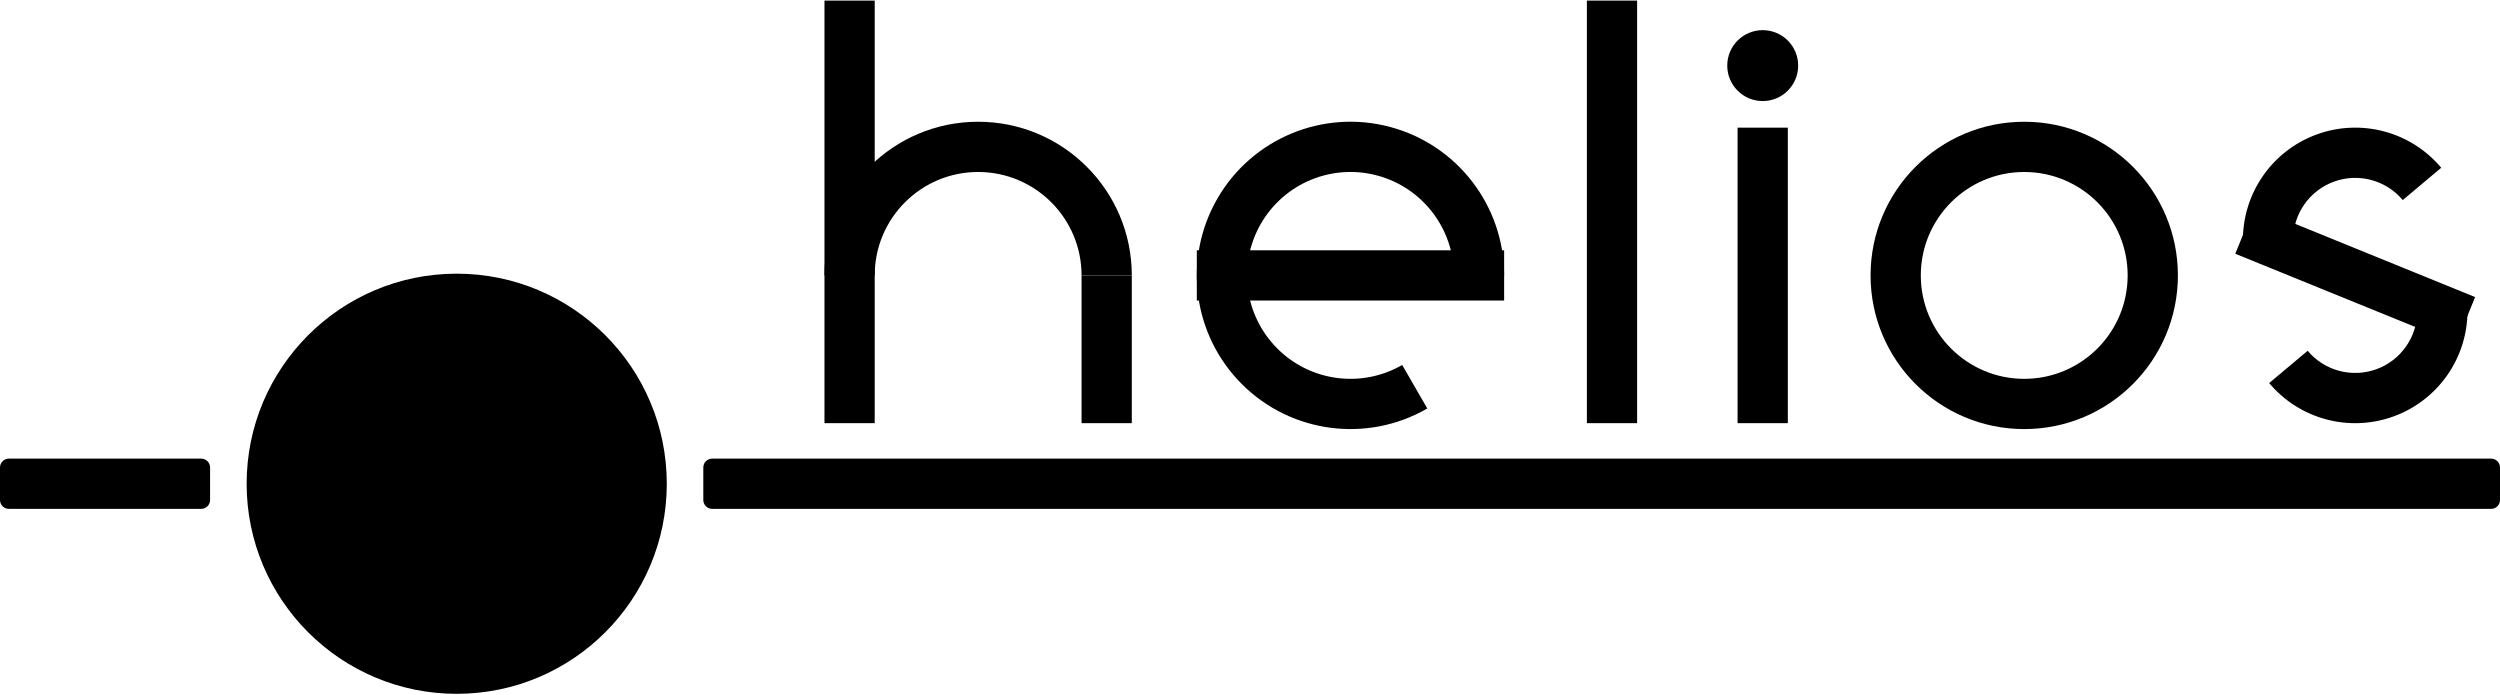
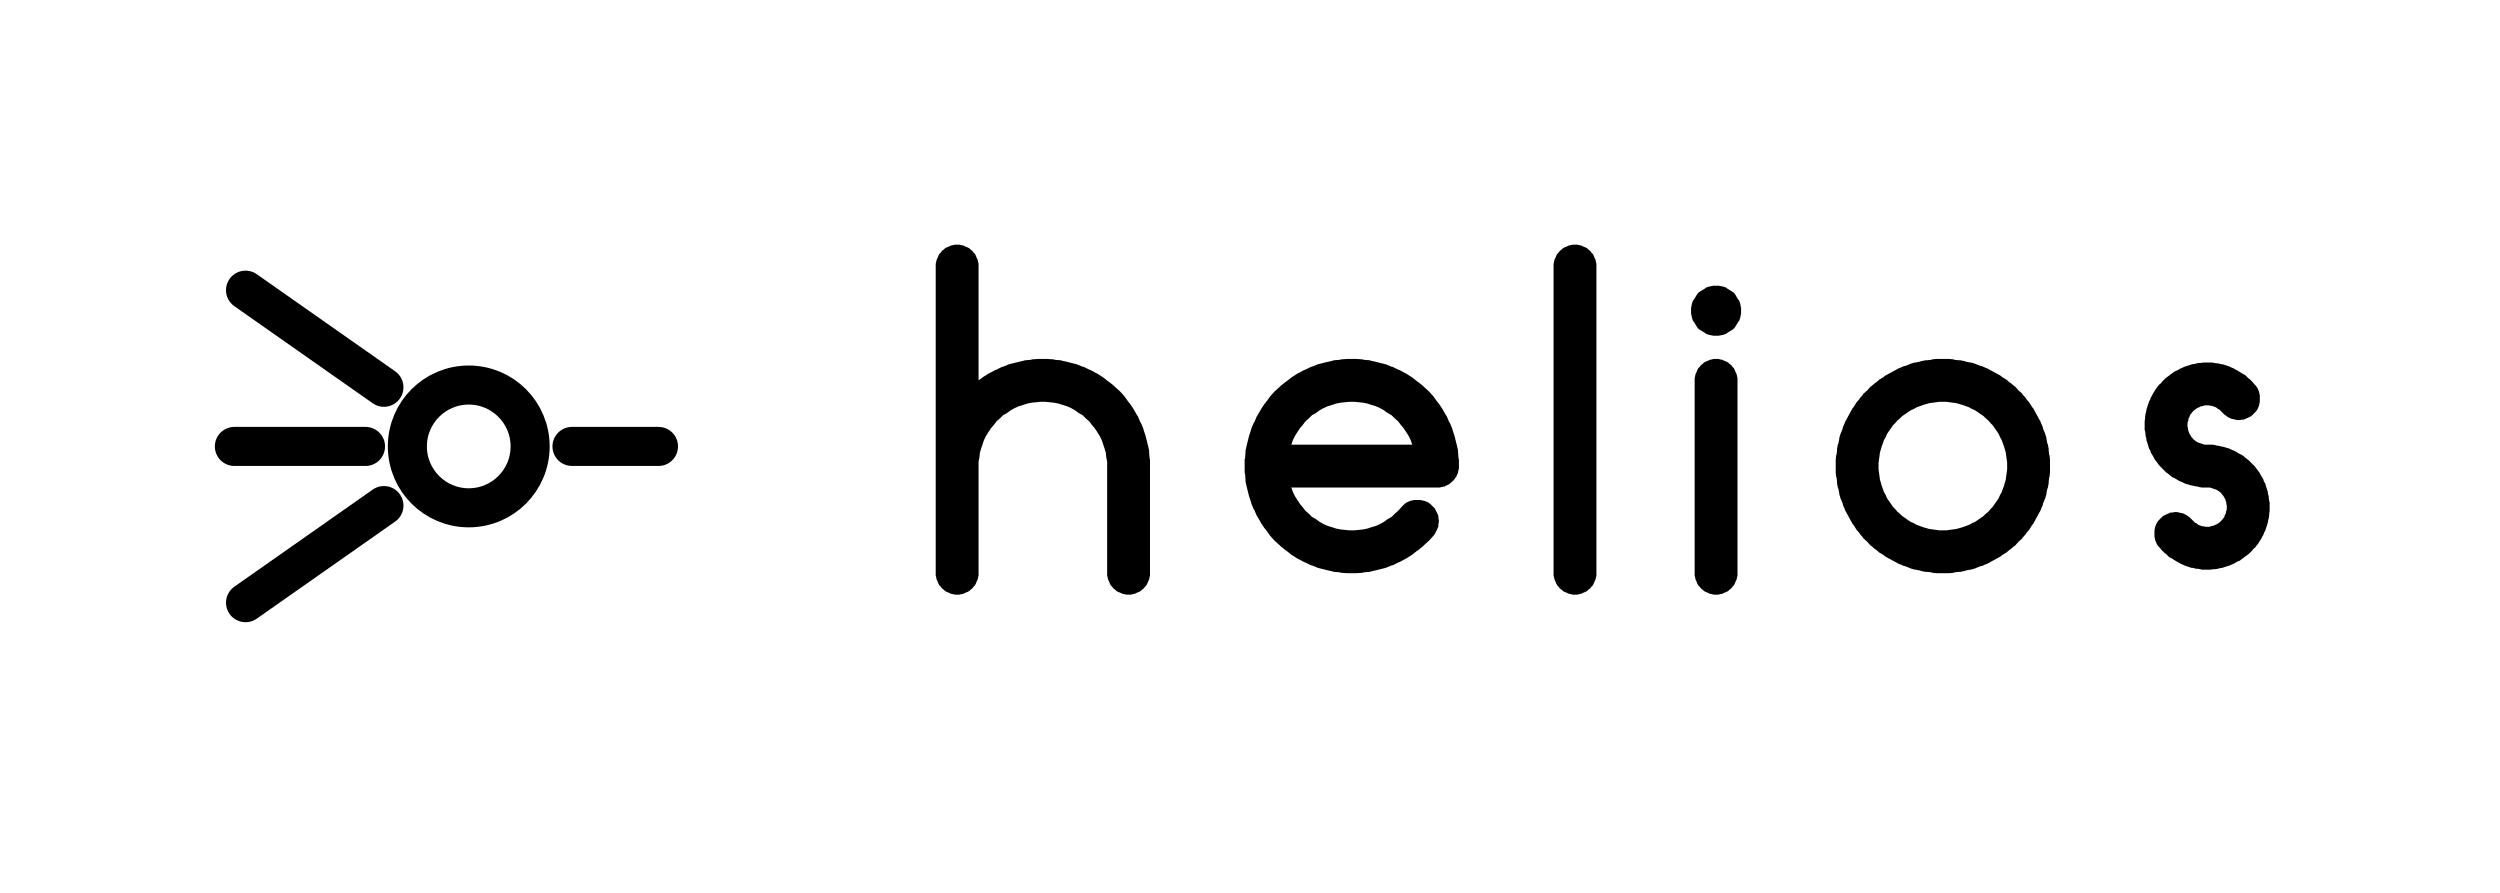
- <svg xmlns="http://www.w3.org/2000/svg" viewBox="0 0 846.0 234.6" width="846" height="235">
-   <rect x="0" y="155.00" width="71.09" height="17.0" rx="3" fill="#000000" />
-   <rect x="238.00" y="155.00" width="608.00" height="17.0" rx="3" fill="#000000" />
-   <circle cx="154.55" cy="163.50" r="71.09" fill="#000000" />
-   <g transform="translate(262.00,0)">
-     <path fill="#000000" d="M 17.00 0.00 h 17.00 v 143.00 h -17.00 Z" />
-     <path fill="#000000" d="M 17.00 93.00 A 52.00 52.00 0 0 1 121.00 93.00 L 104.00 93.00 A 35.00 35.00 0 0 0 34.00 93.00 Z" />
-     <path fill="#000000" d="M 104.00 93.00 h 17.00 v 50.00 h -17.00 Z" />
-     <path fill="#000000" d="M 247.00 93.00 A 52.00 52.00 0 1 0 221.00 138.03 L 212.50 123.31 A 35.00 35.00 0 1 1 230.00 93.00 Z" />
-     <path fill="#000000" d="M 143.00 84.50 h 104.00 v 17.00 h -104.00 Z" />
-     <path fill="#000000" d="M 275.00 0.00 h 17.00 v 143.00 h -17.00 Z" />
-     <path fill="#000000" d="M 326.00 43.00 h 17.00 v 100.00 h -17.00 Z" />
-     <path fill="#000000" d="M 371.00 93.00 A 52.00 52.00 0 1 1 475.00 93.00 A 52.00 52.00 0 1 1 371.00 93.00 Z M 388.00 93.00 A 35.00 35.00 0 1 0 458.00 93.00 A 35.00 35.00 0 1 0 388.00 93.00 Z" />
-     <path fill="#000000" d="M 564.11 56.57 A 38.00 38.00 0 0 0 497.00 81.00 L 514.00 81.00 A 21.00 21.00 0 0 1 551.09 67.50 Z" />
-     <path fill="#000000" d="M 494.42 85.67 L 569.17 116.08 L 575.58 100.33 L 500.83 69.92 Z" />
-     <path fill="#000000" d="M 573.00 105.00 A 38.00 38.00 0 0 1 505.89 129.43 L 518.91 118.50 A 21.00 21.00 0 0 0 556.00 105.00 Z" />
-     <circle cx="334.50" cy="22" r="12" fill="#000000" />
+ <svg xmlns="http://www.w3.org/2000/svg" viewBox="0 0 560 200">
+   <g transform="translate(40,40.0) scale(1.25)">
+     <circle cx="52" cy="48" r="11" fill="none" stroke="#000000" stroke-width="7" />
+     <path d="M12 20 36.8 37.4M10 48 33.5 48M12 76 36.8 58.6" fill="none" stroke="#000000" stroke-width="7" stroke-linecap="round" stroke-linejoin="round" />
+     <path d="M70.5 48 86 48" fill="none" stroke="#000000" stroke-width="7" stroke-linecap="round" stroke-linejoin="round" />
+   </g>
+   <g fill="#000000" transform="translate(200,128.4)">
+     <g transform="translate(0.00,0) scale(0.1,-0.1)">
+       <path d="M96 -5V0V688V693L97 697L98 702L100 706L102 711L104 715L107 718L110 722L114 725L117 728L121 730L126 732L130 734L135 735L139 736H144H149L153 735L158 734L162 732L167 730L171 728L174 725L178 722L181 718L184 715L186 711L188 706L190 702L191 697L192 693V688V432L200 438L203 440L214 447L218 449L229 455L232 456L244 462L248 463L260 468L264 469L276 472L280 473L293 476L296 477L309 478L312 479L326 480H329H343H346L360 479L363 478L376 477L379 476L392 473L396 472L408 469L412 468L424 463L428 462L440 456L443 455L454 449L458 447L469 440L472 438L482 430L485 428L495 420L498 417L508 408L510 406L519 396L521 393L529 382L531 380L539 368L540 366L547 354L549 351L554 339L556 336L561 324L562 320L566 308L567 304L570 292L571 288L574 275V272L575 258L576 255V242V241V240V0V-5L575 -9L574 -14L572 -18L570 -23L568 -27L565 -30L562 -34L558 -37L555 -40L551 -42L546 -44L542 -46L537 -47L533 -48H528H523L519 -47L514 -46L510 -44L505 -42L501 -40L498 -37L494 -34L491 -30L488 -27L486 -23L484 -18L482 -14L481 -9L480 -5V0V239V250L478 260L477 270L474 280L471 289L468 298L463 308L458 316L452 325L446 332L440 340L432 347L425 354L416 359L408 365L399 370L390 374L380 377L371 380L361 382L351 383L341 384H331L321 383L311 382L301 380L292 377L282 374L273 370L264 365L256 359L247 354L240 347L232 340L226 332L220 325L214 316L209 308L204 298L201 289L198 280L195 270L194 260L192 250V239V0V-5L191 -9L190 -14L188 -18L186 -23L184 -27L181 -30L178 -34L174 -37L171 -40L167 -42L162 -44L158 -46L153 -47L149 -48H144H139L135 -47L130 -46L126 -44L121 -42L117 -40L114 -37L110 -34L107 -30L104 -27L102 -23L100 -18L98 -14L97 -9Z" />
+     </g>
+     <g transform="translate(69.20,0) scale(0.1,-0.1)">
+       <path d="M96 240V242V255L97 258L98 272V275L101 288L102 292L105 304L106 308L110 320L111 324L116 336L118 339L123 351L125 354L132 366L133 368L141 380L143 382L151 393L153 396L162 406L164 408L174 417L177 420L187 428L190 430L200 438L203 440L214 447L218 449L229 455L232 456L244 462L248 463L260 468L264 469L276 472L280 473L293 476L296 477L309 478L312 479L326 480H329H343H346L360 479L363 478L376 477L379 476L392 473L396 472L408 469L412 468L424 463L428 462L440 456L443 455L454 449L458 447L469 440L472 438L482 430L485 428L495 420L498 417L508 408L510 406L519 396L521 393L529 382L531 380L539 368L540 366L547 354L549 351L554 339L556 336L561 324L562 320L566 308L567 304L570 292L571 288L574 275V272L575 258L576 255V242V241V240V238V237V236V235V234L575 232V231V229L574 228V227V226V225L573 223V222H572V220L571 219V218L570 217V216L569 215L568 214V213L567 212L566 211V210H565L564 208L563 207H562V206L561 205L560 204H559L558 203L557 202L556 201L555 200L553 199L552 198H551L549 197L548 196H547H546L545 195L544 194H543H542H540L539 193H538H537H536L534 192H533H531H530H529H528H200L201 191L204 182L209 172L214 164L220 155L226 148L232 140L240 133L247 126L256 121L264 115L273 110L282 106L292 103L301 100L311 98L321 97L331 96H341L351 97L361 98L371 100L380 103L390 106L399 110L408 115L416 121L425 126L432 133L440 140L448 149L451 152L454 155L458 158L462 160L467 162L471 163L476 164H480H485H490L494 163L499 162L504 160L508 158L512 155L515 152L518 149L522 145L524 141L526 137L528 133L530 128V124L531 119V114L530 110V105L528 100L526 96L524 92L522 88L519 84L510 74L508 72L498 63L495 60L485 52L482 50L472 42L469 40L458 33L454 31L443 25L440 24L428 18L424 17L412 12L408 11L396 8L392 7L379 4L376 3L363 2L360 1L346 0H343H329H326L312 1L309 2L296 3L293 4L280 7L276 8L264 11L260 12L248 17L244 18L232 24L229 25L218 31L214 33L203 40L200 42L190 50L187 52L177 60L174 63L164 72L162 74L153 84L151 87L143 98L141 100L133 112L132 114L125 126L123 129L118 141L116 144L111 156L110 160L106 172L105 176L102 188L101 192L98 205V208L97 222L96 225V238ZM200 288H472L471 289L468 298L463 308L458 316L452 325L446 332L440 340L432 347L425 354L416 359L408 365L399 370L390 374L380 377L371 380L361 382L351 383L341 384H331L321 383L311 382L301 380L292 377L282 374L273 370L264 365L256 359L247 354L240 347L232 340L226 332L220 325L214 316L209 308L204 298L201 289Z" />
+     </g>
+     <g transform="translate(138.40,0) scale(0.1,-0.1)">
+       <path d="M96 0V688V693L97 697L98 702L100 706L102 711L104 715L107 718L110 722L114 725L117 728L121 730L126 732L130 734L135 735L139 736H144H149L153 735L158 734L162 732L167 730L171 728L174 725L178 722L181 718L184 715L186 711L188 706L190 702L191 697L192 693V688V0V-5L191 -9L190 -14L188 -18L186 -23L184 -27L181 -30L178 -34L174 -37L171 -40L167 -42L162 -44L158 -46L153 -47L149 -48H144H139L135 -47L130 -46L126 -44L121 -42L117 -40L114 -37L110 -34L107 -30L104 -27L102 -23L100 -18L98 -14L97 -9L96 -5Z" />
+     </g>
+     <g transform="translate(169.20,0) scale(0.1,-0.1)">
+       <path d="M208 594V588V582L207 577L206 572L204 566L201 562L198 557L195 552L192 548L188 545L183 542L178 539L174 536L168 534L163 533L158 532H152H146L141 533L136 534L130 536L126 539L121 542L116 545L112 548L109 552L106 557L103 562L100 566L98 572L97 577L96 582V588V594L97 599L98 604L100 610L103 614L106 619L109 624L112 628L116 631L121 634L126 637L130 640L136 642L141 643L146 644H152H158L163 643L168 642L174 640L178 637L183 634L188 631L192 628L195 624L198 619L201 614L204 610L206 604L207 599ZM104 -5V0V432V437L105 441L106 446L108 450L110 455L112 459L115 462L118 466L122 469L125 472L129 474L134 476L138 478L143 479L147 480H152H157L161 479L166 478L170 476L175 474L179 472L182 469L186 466L189 462L192 459L194 455L196 450L198 446L199 441L200 437V432V0V-5L199 -9L198 -14L196 -18L194 -23L192 -27L189 -30L186 -34L182 -37L179 -40L175 -42L170 -44L166 -46L161 -47L157 -48H152H147L143 -47L138 -46L134 -44L129 -42L125 -40L122 -37L118 -34L115 -30L112 -27L110 -23L108 -18L106 -14L105 -9Z" />
+     </g>
+     <g transform="translate(201.60,0) scale(0.1,-0.1)">
+       <path d="M576 241V239V229V226L575 216L574 214L573 204V201L571 191L570 189L568 179V177L565 167L564 165L560 155V153L556 144L555 141L550 132L549 130L544 121L543 119L538 110L536 108L531 100L530 98L523 90L522 88L515 80L514 78L506 71L505 70L498 62L496 61L488 54L486 53L478 46L476 45L468 40L466 38L457 33L455 32L446 27L444 26L435 21L432 20L423 16H421L411 12L409 11L399 8H397L387 6L385 5L375 3H372L362 2L360 1L350 0H347H337H335H325H322L312 1L310 2L300 3H297L287 5L285 6L275 8H273L263 11L261 12L251 16H249L240 20L237 21L228 26L226 27L217 32L215 33L206 38L204 40L196 45L194 46L186 53L184 54L176 61L174 62L167 70L166 71L158 78L157 80L150 88L149 90L142 98L141 100L136 108L134 110L129 119L128 121L123 130L122 132L117 141L116 144L112 153V155L108 165L107 167L104 177V179L102 189L101 191L99 201V204L98 214L97 216L96 226V229V239V241V251V254L97 264L98 266L99 276V279L101 289L102 291L104 301V303L107 313L108 315L112 325V327L116 336L117 339L122 348L123 350L128 359L129 361L134 370L136 372L141 380L142 382L149 390L150 392L157 400L158 402L166 409L167 410L174 418L176 419L184 426L186 427L194 434L196 435L204 440L206 442L215 447L217 448L226 453L228 454L237 459L240 460L249 464H251L261 468L263 469L273 472H275L285 474L287 475L297 477H300L310 478L312 479L322 480H325H335H337H347H350L360 479L362 478L372 477H375L385 475L387 474L397 472H399L409 469L411 468L421 464H423L432 460L435 459L444 454L446 453L455 448L457 447L466 442L468 440L476 435L478 434L486 427L488 426L496 419L498 418L505 410L506 409L514 402L515 400L522 392L523 390L530 382L531 380L536 372L538 370L543 361L544 359L549 350L550 348L555 339L556 336L560 327V325L564 315L565 313L568 303V301L570 291L571 289L573 279V276L574 266L575 264L576 254V251ZM480 240V248L479 255L478 262L477 270L475 277L473 284L470 292L468 298L464 305L461 312L457 318L452 325L448 331L443 336L438 342L432 347L427 352L421 356L414 361L408 365L401 368L394 372L388 374L380 377L373 379L366 381L358 382L351 383L344 384H336H328L321 383L314 382L306 381L299 379L292 377L284 374L278 372L271 368L264 365L258 361L251 356L245 352L240 347L234 342L229 336L224 331L220 325L215 318L211 312L208 305L204 298L202 292L199 284L197 277L195 270L194 262L193 255L192 248V240V232L193 225L194 218L195 210L197 203L199 196L202 188L204 182L208 175L211 168L215 162L220 155L224 149L229 144L234 138L240 133L245 128L251 124L258 119L264 115L271 112L278 108L284 106L292 103L299 101L306 99L314 98L321 97L328 96H336H344L351 97L358 98L366 99L373 101L380 103L388 106L394 108L401 112L408 115L414 119L421 124L427 128L432 133L438 138L443 144L448 149L452 155L457 162L461 168L464 175L468 182L470 188L473 196L475 203L477 210L478 218L479 225L480 232Z" />
+     </g>
+     <g transform="translate(270.80,0) scale(0.1,-0.1)">
+       <path d="M336 430 338 428 342 423 345 420 348 416 350 412 352 407 353 403 354 398V393V389V384L353 379L352 375L350 370L348 366L345 362L342 359L339 356L335 352L331 350L327 348L322 346L318 344H313L309 343H304L299 344L295 345L290 346L286 348L282 350L278 353L274 356L271 359L268 362L265 365L263 367L260 368L258 370L255 372L252 373L249 374L246 375H243L240 376H237H234H231L228 375L225 374H222L219 372L216 371L214 370L211 368L208 366L206 364L204 362L202 360L200 357L198 355L197 352L196 349L194 346V343L193 340L192 337V334V331V328L193 325V322L194 319L195 316L196 313L198 310L199 308L201 305L203 303L205 300L208 298L210 296L212 295L215 293L218 292L221 291L224 290L227 289L230 288H233H238H244H248L254 287L257 286L264 285L267 284L273 283L276 282L283 280L286 279L292 276L295 275L301 272L304 270L309 267L312 266L318 262L320 260L325 256L328 254L333 249L335 247L340 242L342 240L346 235L348 232L352 227L354 224L357 218L359 215L362 210L363 206L366 201L367 198L369 191L370 188L372 182V179L374 172V169L375 162L376 159V153V149V143V140L375 133V130L374 123L373 120L372 114L371 110L369 104L368 101L366 95L364 92L362 86L360 83L357 77L355 74L352 69L350 66L346 61L344 58L339 54L337 51L332 46L330 44L325 40L322 38L317 34L314 32L309 28L306 27L300 24L297 22L292 20L288 18L282 16L279 15L273 13L270 12L263 11L260 10L254 9H250L244 8H240H234H230H224L221 9L214 10H211L204 12H201L195 14L192 15L186 17L182 19L177 21L174 23L168 26L165 28L160 31L157 33L151 36L149 38L144 43L141 45L136 50L134 52L130 57L127 60L124 64L122 68L120 73L119 77L118 82V87V91V96L119 101L120 105L122 110L124 114L127 118L130 121L133 124L137 128L141 130L145 132L150 134L154 136H159L163 137H168L173 136L177 135L182 134L186 132L190 130L194 127L198 124L201 121L204 118L207 115L209 113L212 112L214 110L217 108L220 107L223 106L226 105H229L232 104H235H238H241L244 105L247 106H250L253 108L256 109L258 110L261 112L264 114L266 116L268 118L270 120L272 123L274 125L275 128L276 131L278 134V137L279 140L280 143V146V149V152L279 155V158L278 161L277 164L276 167L274 170L273 172L271 175L269 177L267 180L264 182L262 184L260 185L257 187L254 188L251 189L248 190L245 191L242 192H239H234H228H224L218 193L215 194L208 195L205 196L199 197L196 198L189 200L186 201L180 204L177 205L171 208L168 210L163 213L160 214L154 218L152 220L147 224L144 226L139 231L137 233L132 238L130 240L126 245L124 248L120 253L118 256L115 262L113 265L110 270L109 274L106 279L105 282L103 289L102 292L100 298V301L98 308V311L97 318L96 321V327V331V337V340L97 347V350L98 357L99 360L100 366L101 370L103 376L104 379L106 385L108 388L110 394L112 397L115 403L117 406L120 411L122 414L126 419L128 422L133 426L135 429L140 434L142 436L147 440L150 442L155 446L158 448L163 452L166 453L172 456L175 458L180 460L184 462L190 464L193 465L199 467L202 468L209 469L212 470L218 471H222L228 472H232H238H242H248L251 471L258 470H261L268 468H271L277 466L280 465L286 463L290 461L295 459L298 457L304 454L307 452L312 449L315 447L321 444L323 442L328 437L331 435Z" />
+     </g>
  </g>
</svg>
